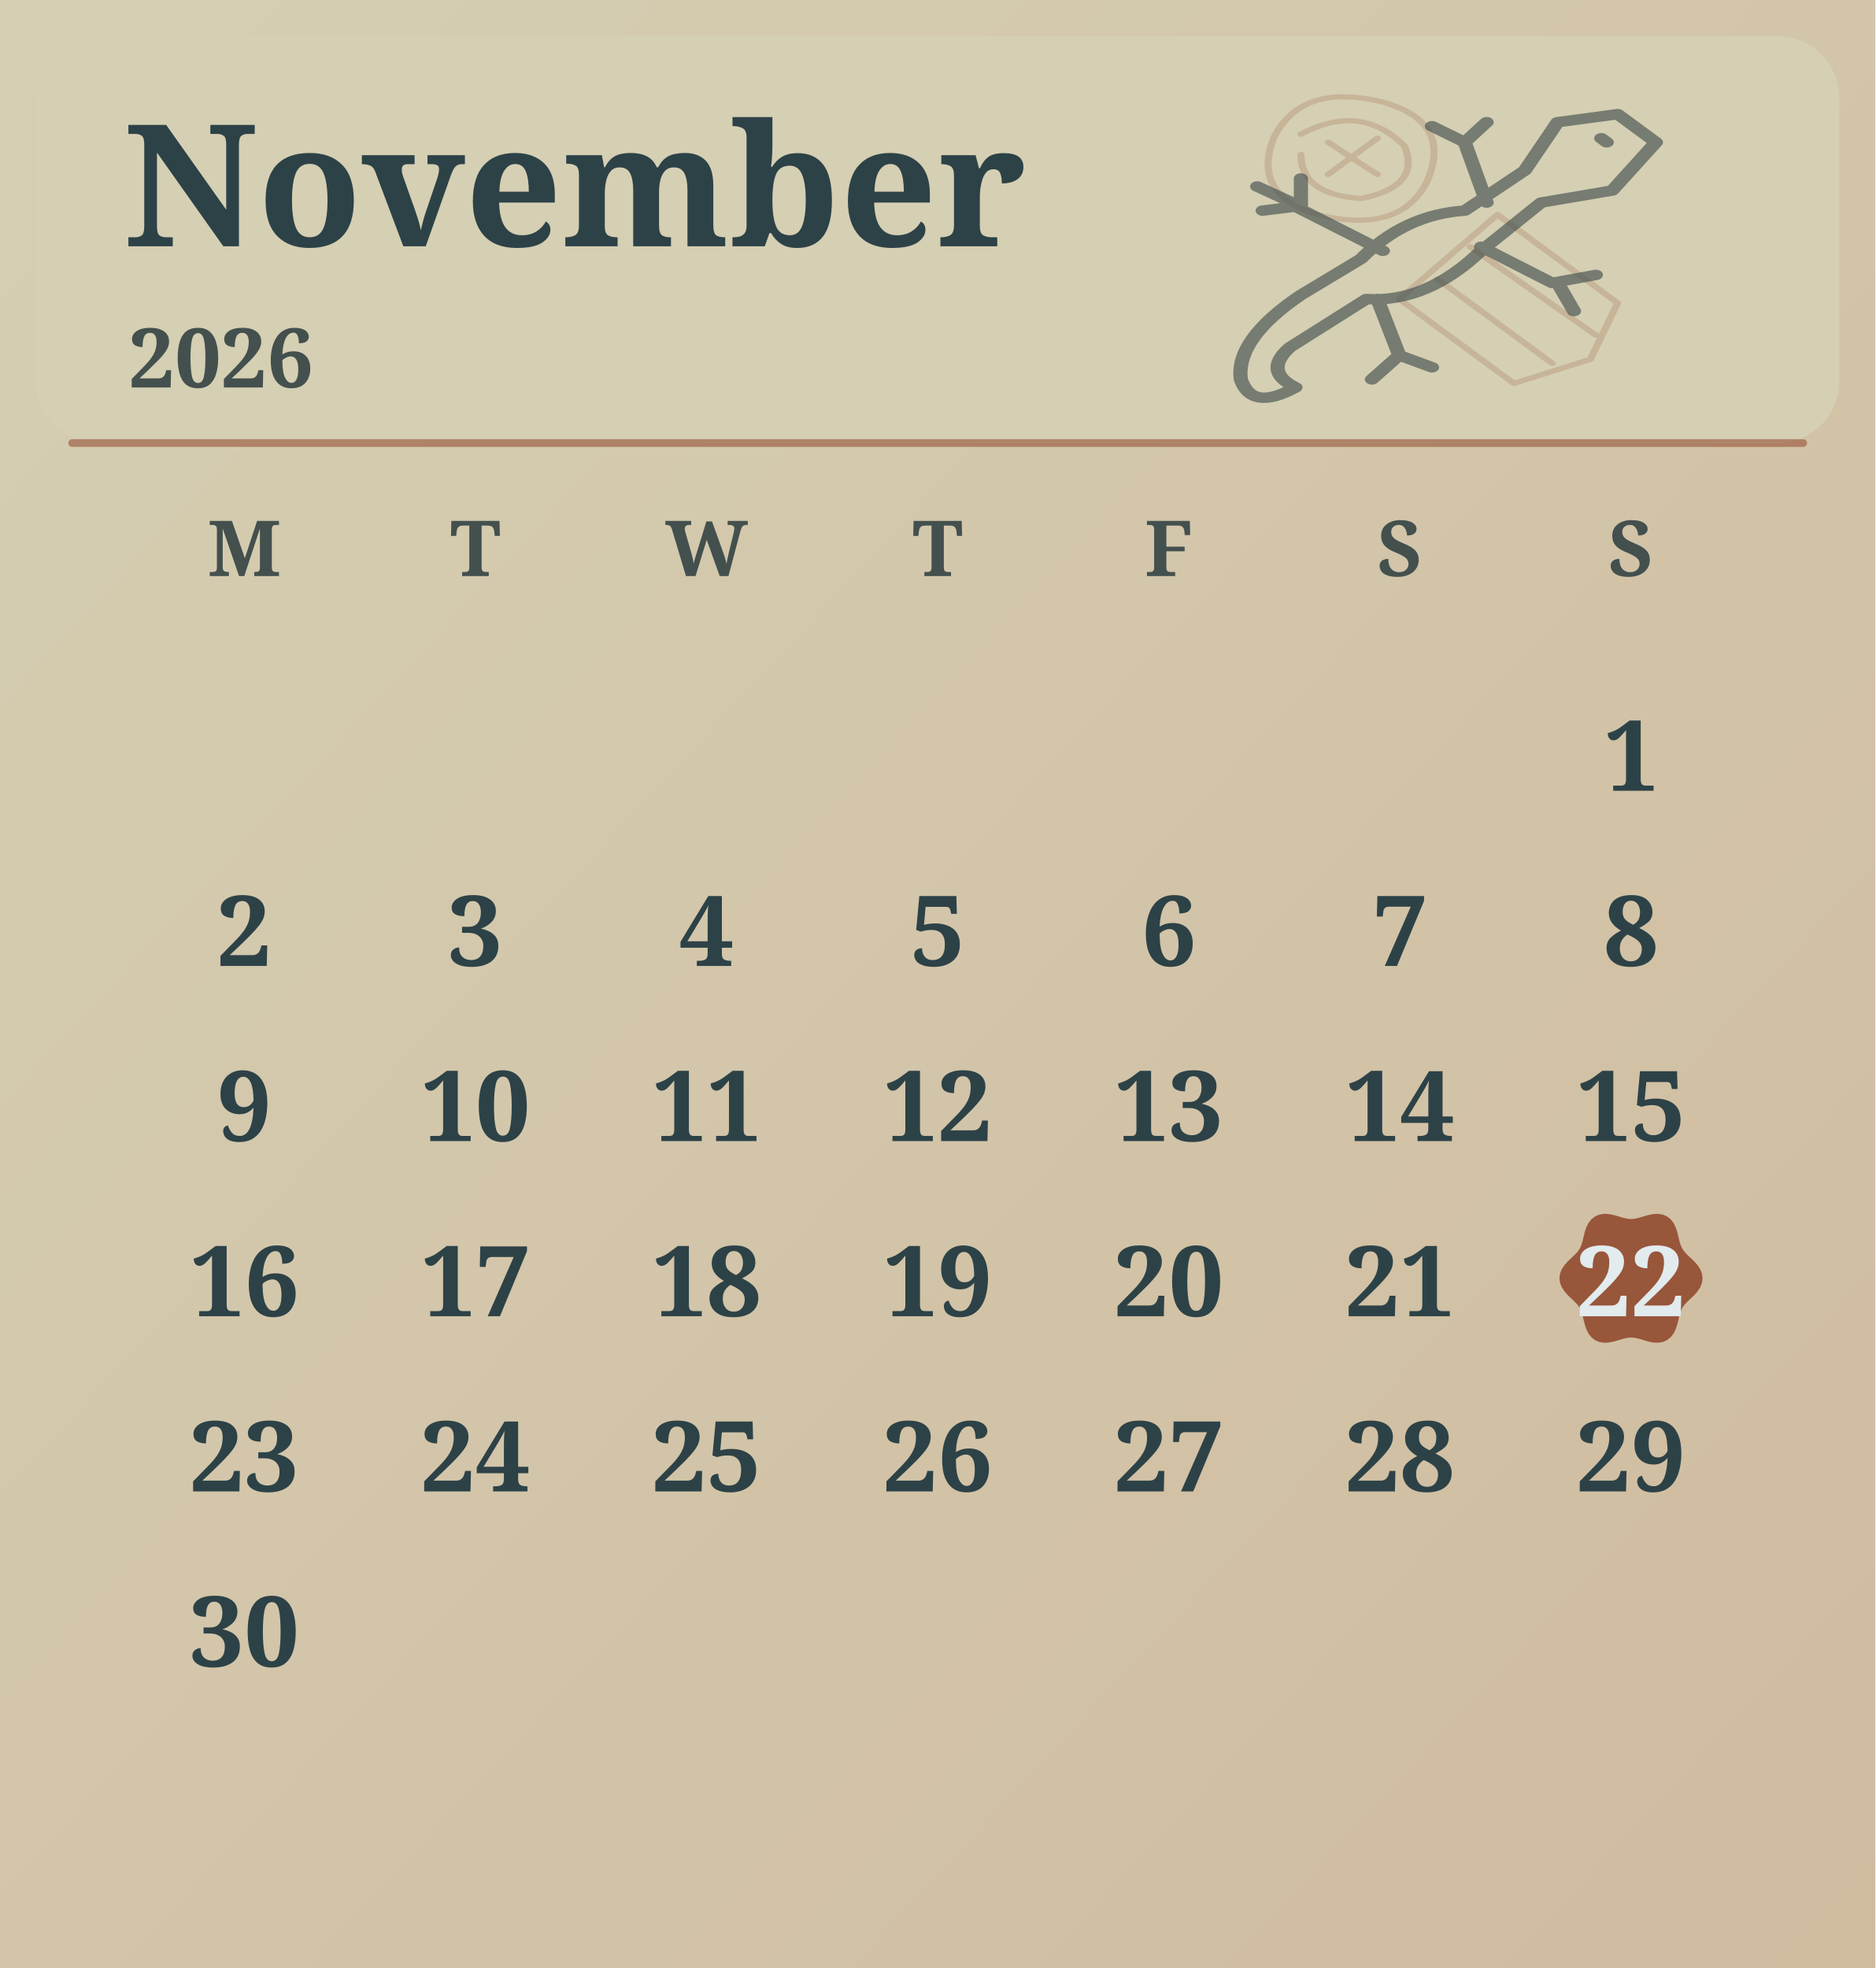
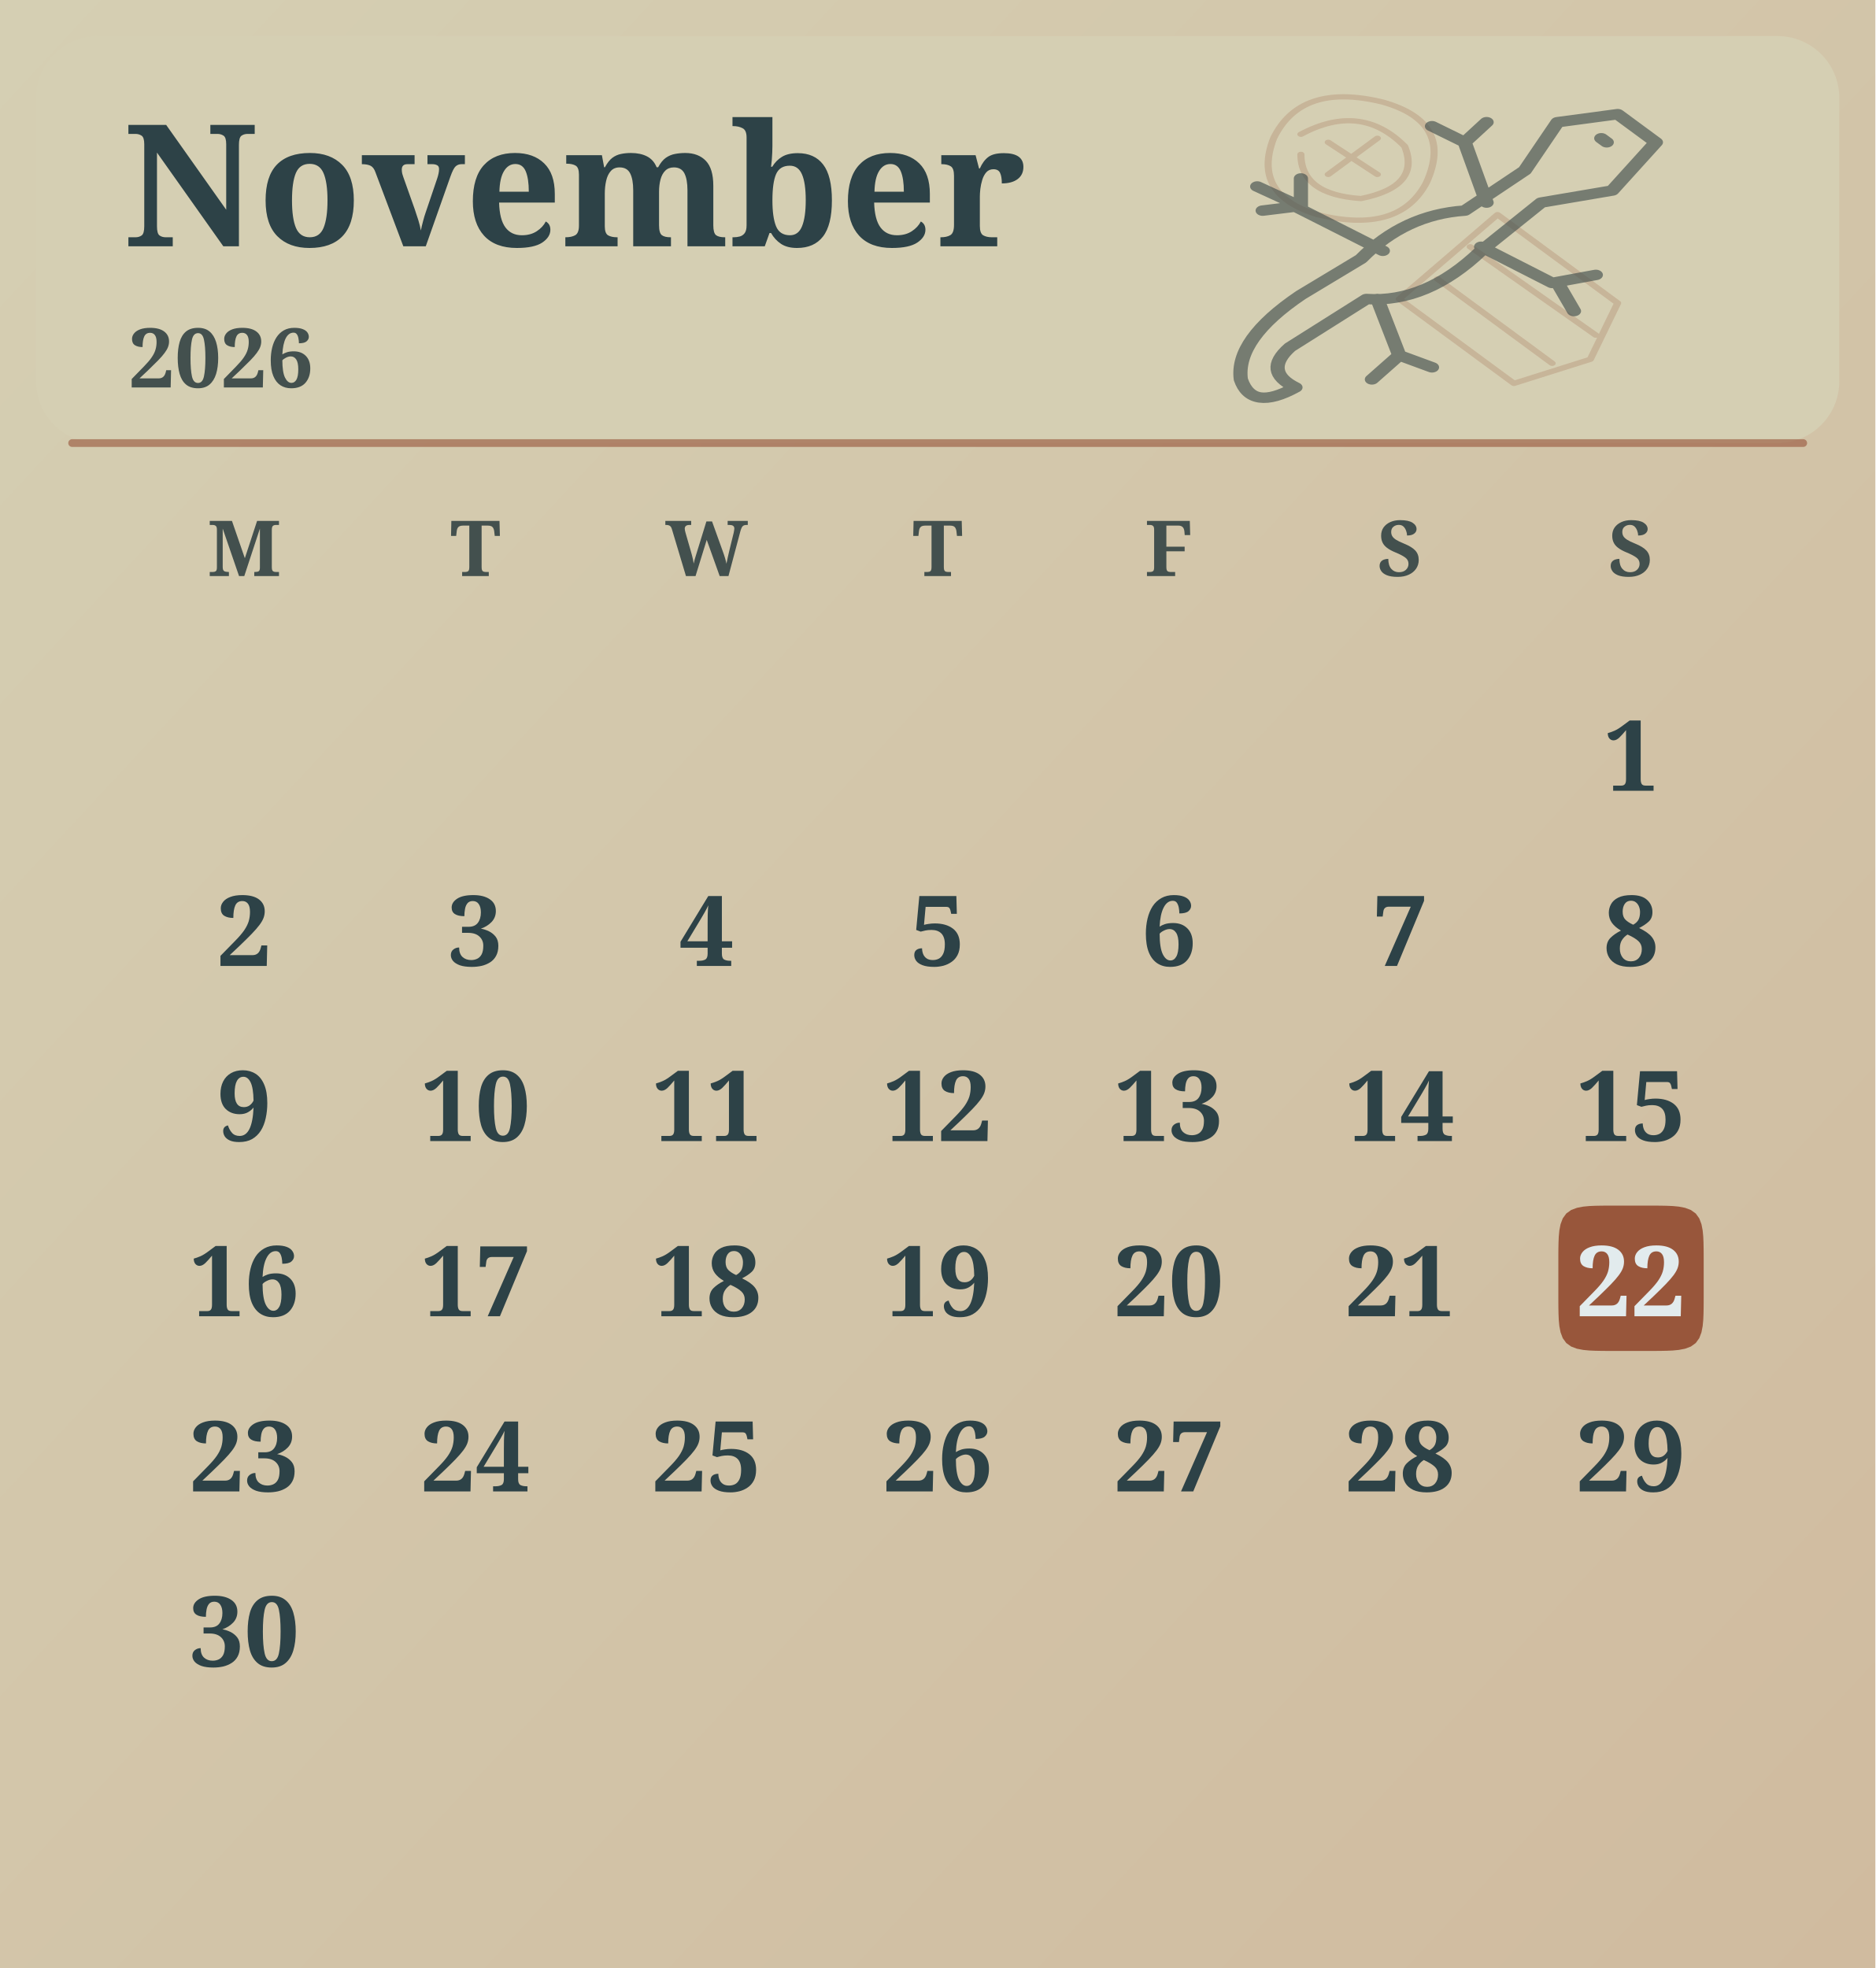
<svg xmlns="http://www.w3.org/2000/svg" width="364" height="382" viewBox="0 0 364 382">
  <defs>
    <linearGradient id="paint" x1="0" y1="0" x2="1" y2="1">
      <stop stop-color="#D5CFB3" />
      <stop offset="1" stop-color="#D0BB9F" />
    </linearGradient>
  </defs>
  <rect width="364" height="382" fill="url(#paint)" />
  <g font-family="Georgia,serif" style="font-variant-numeric:tabular-nums">
    <rect x="7" y="7" width="350" height="79" rx="12" fill="#D5CFB3" opacity="1" />
    <line x1="14" y1="86" x2="350" y2="86" stroke="#98563B" opacity="0.62" stroke-width="1.5" stroke-linecap="round" />
    <path d="M 20 28 Q 25 14 40 19 Q 53 24 48 39 Q 43 52 28 47 Q 16 42 20 28 Z M 25 27 Q 36 19 44 30 Q 47 40 36 43 Q 25 42 25 32 M 61 47 L 83 69 L 78 83 L 64 89 L 43 68 Z M 50 63 L 71 84 M 56 55 L 79 77 M 30 29 L 39 37 M 39 28 L 30 37" transform="translate(226 5) scale(1.06 0.78)" fill="none" stroke="#98563B" stroke-width="1.3" stroke-linecap="round" stroke-linejoin="round" opacity="0.22" />
    <path d="M 25 67 Q 13 78 14 88 Q 16 96 24 90 Q 18 86 23 80 L 37 68 Q 48 69 58 56 L 69 44 L 82 41 L 90 29 L 83 22 L 72 24 L 66 36 L 55 46 Q 44 47 36 58 L 25 67 M 40 56 L 24 45 L 18 46 M 25 45 L 25 38 M 25 45 L 17 40 M 59 44 L 55 29 L 59 24 M 55 29 L 49 25 M 58 55 L 71 64 L 79 62 M 72 64 L 75 71 M 39 68 L 43 82 L 49 85 M 43 82 L 38 88 M 80 28 L 81 29" transform="translate(226 5) scale(1.06 0.78)" fill="none" stroke="#43504E" stroke-width="2.6" stroke-linecap="round" stroke-linejoin="round" opacity="0.65" />
    <text x="24" y="35" font-size="33" font-weight="700" fill="#2D4247" text-anchor="start" dominant-baseline="central" alignment-baseline="central">November</text>
    <text x="25" y="69" font-size="16" font-weight="600" fill="#43504E" text-anchor="start" dominant-baseline="central" alignment-baseline="central">2026</text>
    <text x="47.429" y="106" font-size="15" font-weight="600" fill="#43504E" text-anchor="middle" dominant-baseline="central" alignment-baseline="central">M</text>
    <text x="92.286" y="106" font-size="15" font-weight="600" fill="#43504E" text-anchor="middle" dominant-baseline="central" alignment-baseline="central">T</text>
    <text x="137.143" y="106" font-size="15" font-weight="600" fill="#43504E" text-anchor="middle" dominant-baseline="central" alignment-baseline="central">W</text>
    <text x="182" y="106" font-size="15" font-weight="600" fill="#43504E" text-anchor="middle" dominant-baseline="central" alignment-baseline="central">T</text>
    <text x="226.857" y="106" font-size="15" font-weight="600" fill="#43504E" text-anchor="middle" dominant-baseline="central" alignment-baseline="central">F</text>
    <text x="271.714" y="106" font-size="15" font-weight="600" fill="#43504E" text-anchor="middle" dominant-baseline="central" alignment-baseline="central">S</text>
    <text x="316.571" y="106" font-size="15" font-weight="600" fill="#43504E" text-anchor="middle" dominant-baseline="central" alignment-baseline="central">S</text>
    <text x="316.571" y="146.12" font-size="19" font-weight="550" fill="#2D4247" text-anchor="middle" dominant-baseline="central" alignment-baseline="central">1</text>
    <text x="47.429" y="180.12" font-size="19" font-weight="550" fill="#2D4247" text-anchor="middle" dominant-baseline="central" alignment-baseline="central">2</text>
    <text x="92.286" y="180.12" font-size="19" font-weight="550" fill="#2D4247" text-anchor="middle" dominant-baseline="central" alignment-baseline="central">3</text>
    <text x="137.143" y="180.12" font-size="19" font-weight="550" fill="#2D4247" text-anchor="middle" dominant-baseline="central" alignment-baseline="central">4</text>
    <text x="182" y="180.12" font-size="19" font-weight="550" fill="#2D4247" text-anchor="middle" dominant-baseline="central" alignment-baseline="central">5</text>
    <text x="226.857" y="180.12" font-size="19" font-weight="550" fill="#2D4247" text-anchor="middle" dominant-baseline="central" alignment-baseline="central">6</text>
    <text x="271.714" y="180.12" font-size="19" font-weight="550" fill="#2D4247" text-anchor="middle" dominant-baseline="central" alignment-baseline="central">7</text>
    <text x="316.571" y="180.12" font-size="19" font-weight="550" fill="#2D4247" text-anchor="middle" dominant-baseline="central" alignment-baseline="central">8</text>
    <text x="47.429" y="214.12" font-size="19" font-weight="550" fill="#2D4247" text-anchor="middle" dominant-baseline="central" alignment-baseline="central">9</text>
    <text x="92.286" y="214.12" font-size="19" font-weight="550" fill="#2D4247" text-anchor="middle" dominant-baseline="central" alignment-baseline="central">10</text>
    <text x="137.143" y="214.12" font-size="19" font-weight="550" fill="#2D4247" text-anchor="middle" dominant-baseline="central" alignment-baseline="central">11</text>
    <text x="182" y="214.12" font-size="19" font-weight="550" fill="#2D4247" text-anchor="middle" dominant-baseline="central" alignment-baseline="central">12</text>
    <text x="226.857" y="214.12" font-size="19" font-weight="550" fill="#2D4247" text-anchor="middle" dominant-baseline="central" alignment-baseline="central">13</text>
    <text x="271.714" y="214.12" font-size="19" font-weight="550" fill="#2D4247" text-anchor="middle" dominant-baseline="central" alignment-baseline="central">14</text>
    <text x="316.571" y="214.12" font-size="19" font-weight="550" fill="#2D4247" text-anchor="middle" dominant-baseline="central" alignment-baseline="central">15</text>
    <text x="47.429" y="248.12" font-size="19" font-weight="550" fill="#2D4247" text-anchor="middle" dominant-baseline="central" alignment-baseline="central">16</text>
    <text x="92.286" y="248.12" font-size="19" font-weight="550" fill="#2D4247" text-anchor="middle" dominant-baseline="central" alignment-baseline="central">17</text>
    <text x="137.143" y="248.12" font-size="19" font-weight="550" fill="#2D4247" text-anchor="middle" dominant-baseline="central" alignment-baseline="central">18</text>
    <text x="182" y="248.12" font-size="19" font-weight="550" fill="#2D4247" text-anchor="middle" dominant-baseline="central" alignment-baseline="central">19</text>
    <text x="226.857" y="248.12" font-size="19" font-weight="550" fill="#2D4247" text-anchor="middle" dominant-baseline="central" alignment-baseline="central">20</text>
    <text x="271.714" y="248.12" font-size="19" font-weight="550" fill="#2D4247" text-anchor="middle" dominant-baseline="central" alignment-baseline="central">21</text>
-     <path d="M 94.82 50 L 94.43 52.91 L 93.31 55.7 L 91.61 58.28 L 89.55 60.6 L 87.38 62.69 L 85.31 64.62 L 83.52 66.53 L 82.11 68.54 L 81.08 70.77 L 80.32 73.26 L 79.68 76.02 L 78.96 78.96 L 77.98 81.9 L 76.59 84.66 L 74.74 87.02 L 72.41 88.81 L 69.69 89.93 L 66.72 90.36 L 63.64 90.18 L 60.6 89.55 L 57.7 88.71 L 54.99 87.89 L 52.44 87.3 L 50 87.08 L 47.56 87.3 L 45.01 87.89 L 42.3 88.71 L 39.4 89.55 L 36.36 90.18 L 33.28 90.36 L 30.31 89.93 L 27.59 88.81 L 25.26 87.02 L 23.41 84.66 L 22.02 81.9 L 21.04 78.96 L 20.32 76.02 L 19.68 73.26 L 18.92 70.77 L 17.89 68.54 L 16.48 66.53 L 14.69 64.62 L 12.62 62.69 L 10.45 60.6 L 8.39 58.28 L 6.69 55.7 L 5.57 52.91 L 5.18 50 L 5.57 47.09 L 6.69 44.3 L 8.39 41.72 L 10.45 39.4 L 12.62 37.31 L 14.69 35.38 L 16.48 33.47 L 17.89 31.46 L 18.92 29.23 L 19.68 26.74 L 20.32 23.98 L 21.04 21.04 L 22.02 18.1 L 23.41 15.34 L 25.26 12.98 L 27.59 11.19 L 30.31 10.07 L 33.28 9.64 L 36.36 9.82 L 39.4 10.45 L 42.3 11.29 L 45.01 12.11 L 47.56 12.7 L 50 12.92 L 52.44 12.7 L 54.99 12.11 L 57.7 11.29 L 60.6 10.45 L 63.64 9.82 L 66.72 9.64 L 69.69 10.07 L 72.41 11.19 L 74.74 12.98 L 76.59 15.34 L 77.98 18.1 L 78.96 21.04 L 79.68 23.98 L 80.32 26.74 L 81.08 29.23 L 82.11 31.46 L 83.52 33.47 L 85.31 35.38 L 87.38 37.31 L 89.55 39.4 L 91.61 41.72 L 93.31 44.3 L 94.43 47.09 Z" transform="translate(301.0714 232.62) scale(0.31 0.31)" fill="#98563B" opacity="1" />
+     <path d="M 95.5 50 L 95.5 52.98 L 95.5 55.99 L 95.5 59.05 L 95.5 62.19 L 95.49 65.44 L 95.46 68.83 L 95.39 72.38 L 95.23 76.11 L 94.86 79.97 L 94.11 83.85 L 92.74 87.49 L 90.54 90.54 L 87.49 92.74 L 83.85 94.11 L 79.97 94.86 L 76.11 95.23 L 72.38 95.39 L 68.83 95.46 L 65.44 95.49 L 62.19 95.5 L 59.05 95.5 L 55.99 95.5 L 52.98 95.5 L 50 95.5 L 47.02 95.5 L 44.01 95.5 L 40.95 95.5 L 37.81 95.5 L 34.56 95.49 L 31.17 95.46 L 27.62 95.39 L 23.89 95.23 L 20.03 94.86 L 16.15 94.11 L 12.51 92.74 L 9.46 90.54 L 7.26 87.49 L 5.89 83.85 L 5.14 79.97 L 4.77 76.11 L 4.61 72.38 L 4.54 68.83 L 4.51 65.44 L 4.5 62.19 L 4.5 59.05 L 4.5 55.99 L 4.5 52.98 L 4.5 50 L 4.5 47.02 L 4.5 44.01 L 4.5 40.95 L 4.5 37.81 L 4.51 34.56 L 4.54 31.17 L 4.61 27.62 L 4.77 23.89 L 5.14 20.03 L 5.89 16.15 L 7.26 12.51 L 9.46 9.46 L 12.51 7.26 L 16.15 5.89 L 20.03 5.14 L 23.89 4.77 L 27.62 4.61 L 31.17 4.54 L 34.56 4.51 L 37.81 4.5 L 40.95 4.5 L 44.01 4.5 L 47.02 4.5 L 50 4.5 L 52.98 4.5 L 55.99 4.5 L 59.05 4.5 L 62.19 4.5 L 65.44 4.51 L 68.83 4.54 L 72.38 4.61 L 76.11 4.77 L 79.97 5.14 L 83.85 5.89 L 87.49 7.26 L 90.54 9.46 L 92.74 12.51 L 94.11 16.15 L 94.86 20.03 L 95.23 23.89 L 95.39 27.62 L 95.46 31.17 L 95.49 34.56 L 95.5 37.81 L 95.5 40.95 L 95.5 44.01 L 95.5 47.02 Z" transform="translate(301.0714 232.62) scale(0.31 0.31)" fill="#98563B" opacity="1" />
    <text x="316.571" y="248.12" font-size="19" font-weight="700" fill="#E2EBED" text-anchor="middle" dominant-baseline="central" alignment-baseline="central">22</text>
    <text x="47.429" y="282.12" font-size="19" font-weight="550" fill="#2D4247" text-anchor="middle" dominant-baseline="central" alignment-baseline="central">23</text>
    <text x="92.286" y="282.12" font-size="19" font-weight="550" fill="#2D4247" text-anchor="middle" dominant-baseline="central" alignment-baseline="central">24</text>
    <text x="137.143" y="282.12" font-size="19" font-weight="550" fill="#2D4247" text-anchor="middle" dominant-baseline="central" alignment-baseline="central">25</text>
    <text x="182" y="282.12" font-size="19" font-weight="550" fill="#2D4247" text-anchor="middle" dominant-baseline="central" alignment-baseline="central">26</text>
    <text x="226.857" y="282.12" font-size="19" font-weight="550" fill="#2D4247" text-anchor="middle" dominant-baseline="central" alignment-baseline="central">27</text>
    <text x="271.714" y="282.12" font-size="19" font-weight="550" fill="#2D4247" text-anchor="middle" dominant-baseline="central" alignment-baseline="central">28</text>
    <text x="316.571" y="282.12" font-size="19" font-weight="550" fill="#2D4247" text-anchor="middle" dominant-baseline="central" alignment-baseline="central">29</text>
    <text x="47.429" y="316.12" font-size="19" font-weight="550" fill="#2D4247" text-anchor="middle" dominant-baseline="central" alignment-baseline="central">30</text>
  </g>
</svg>
